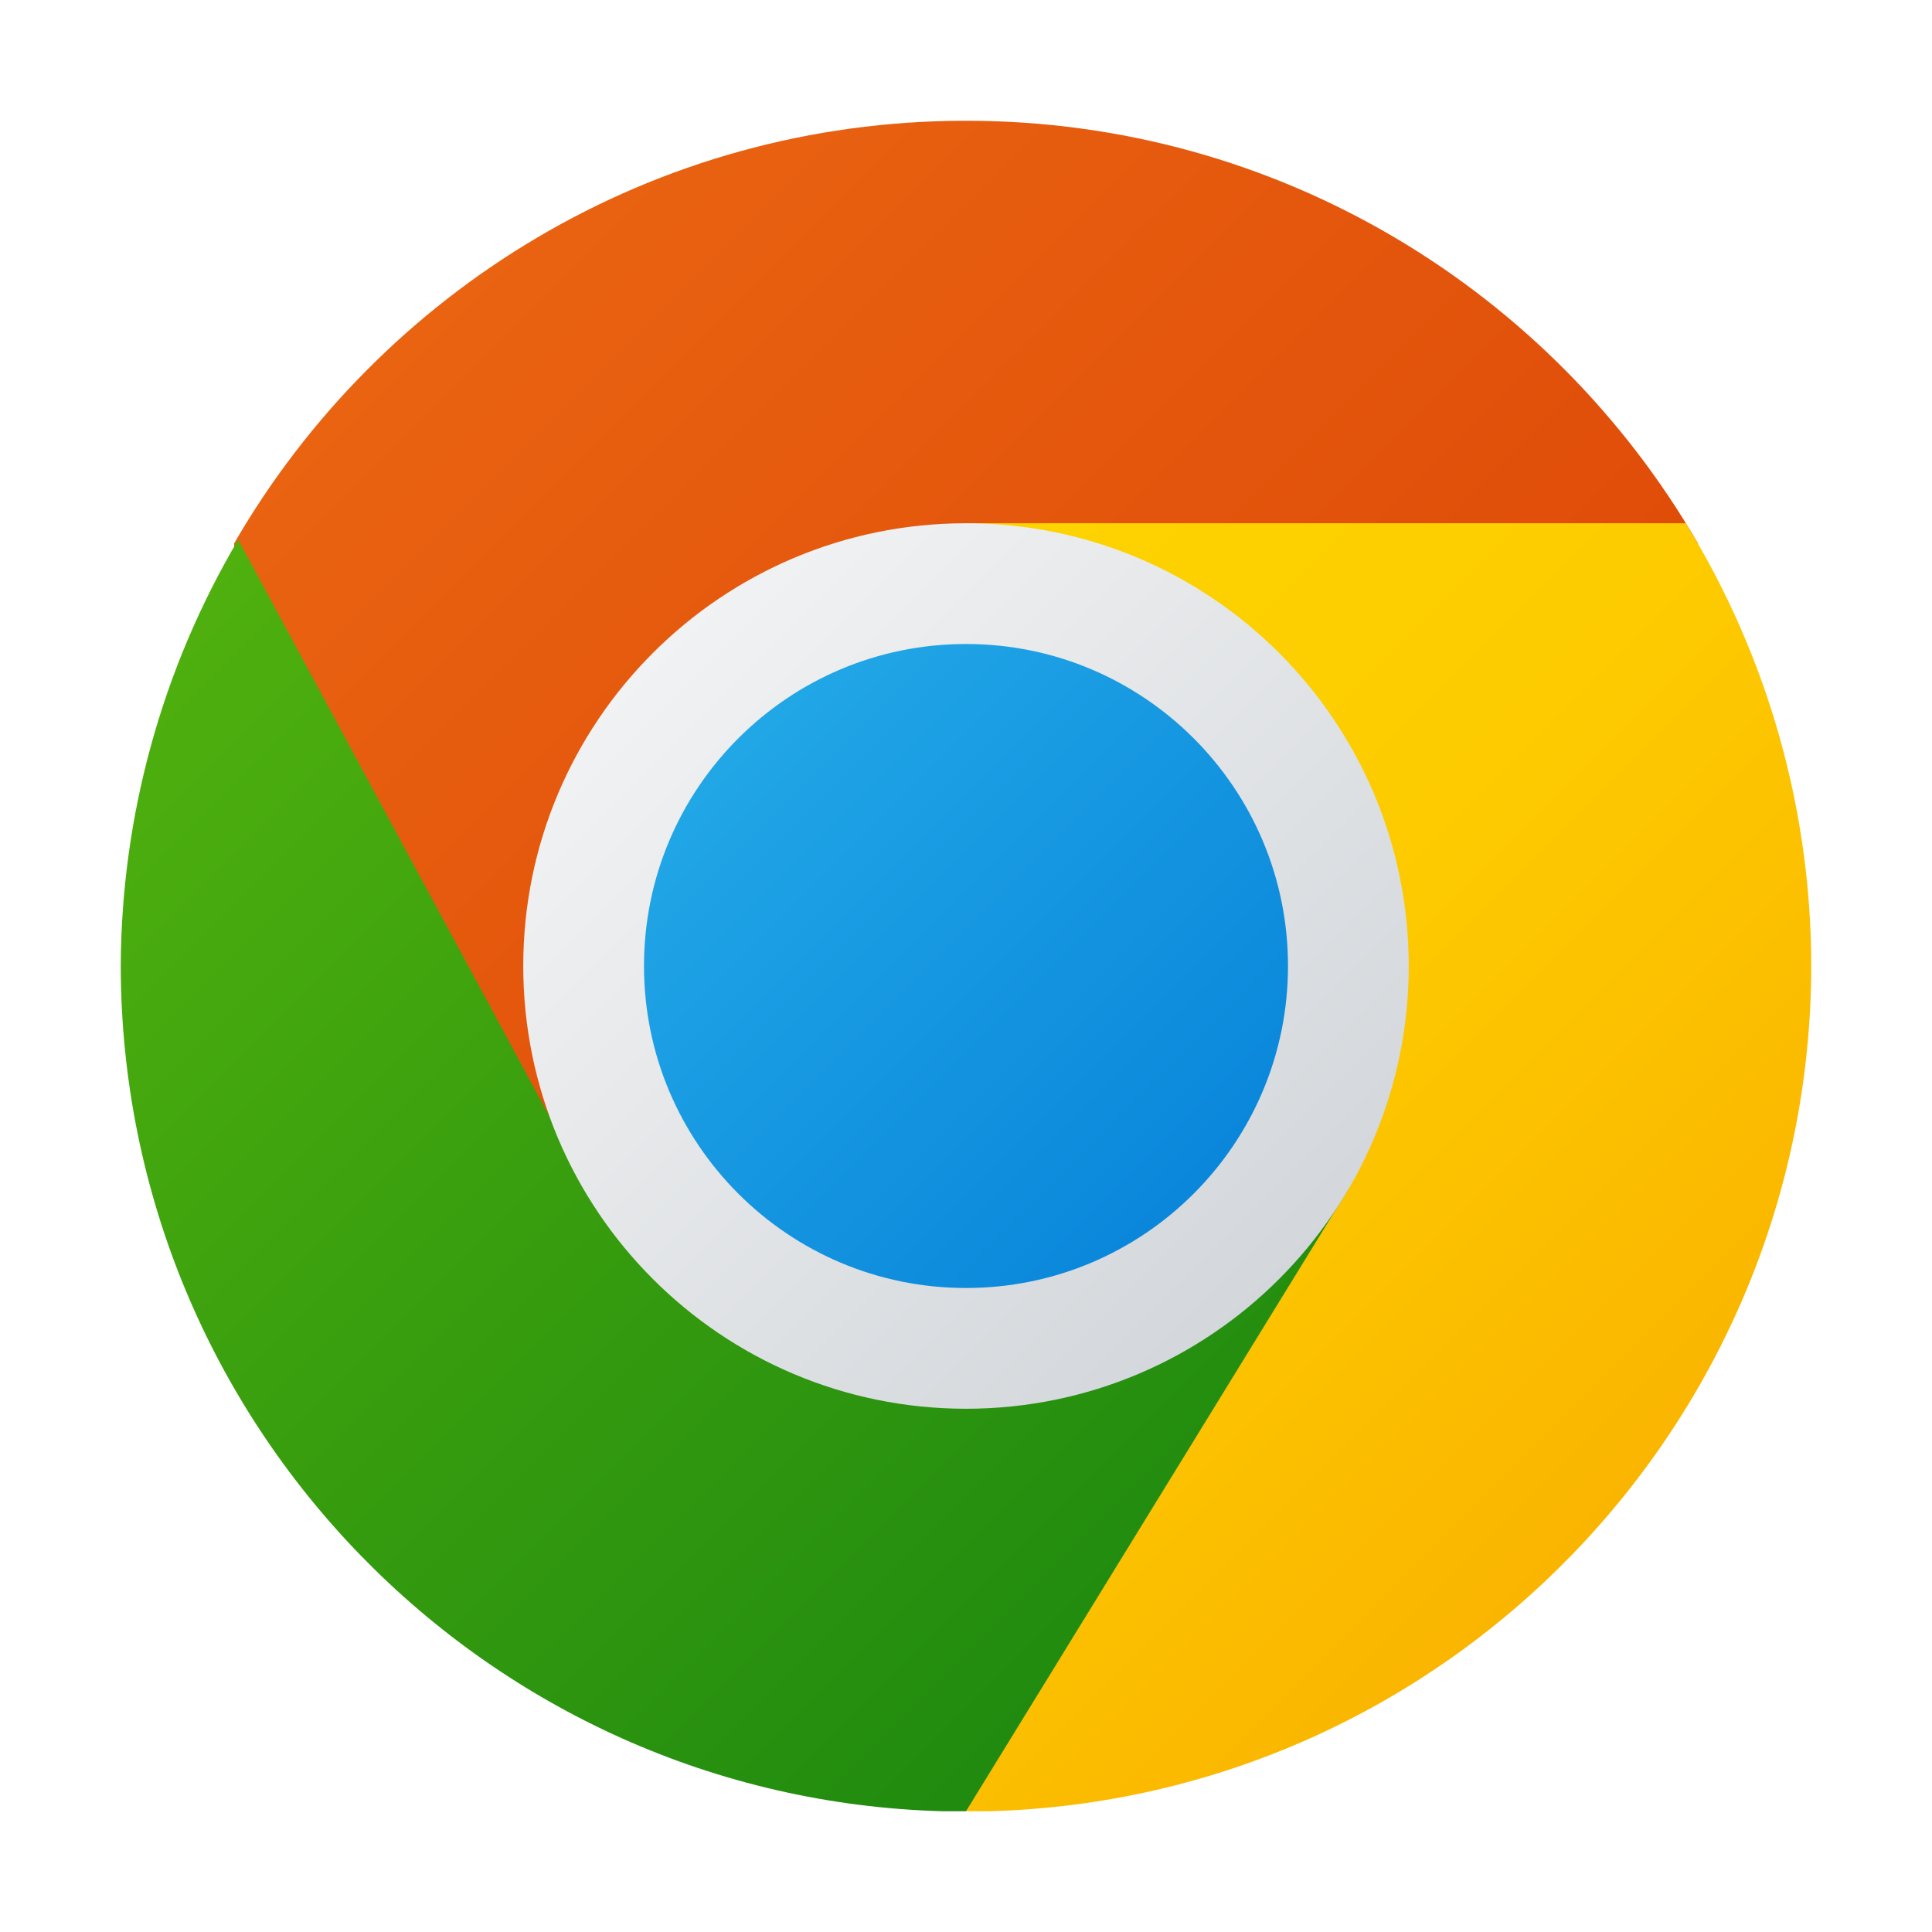
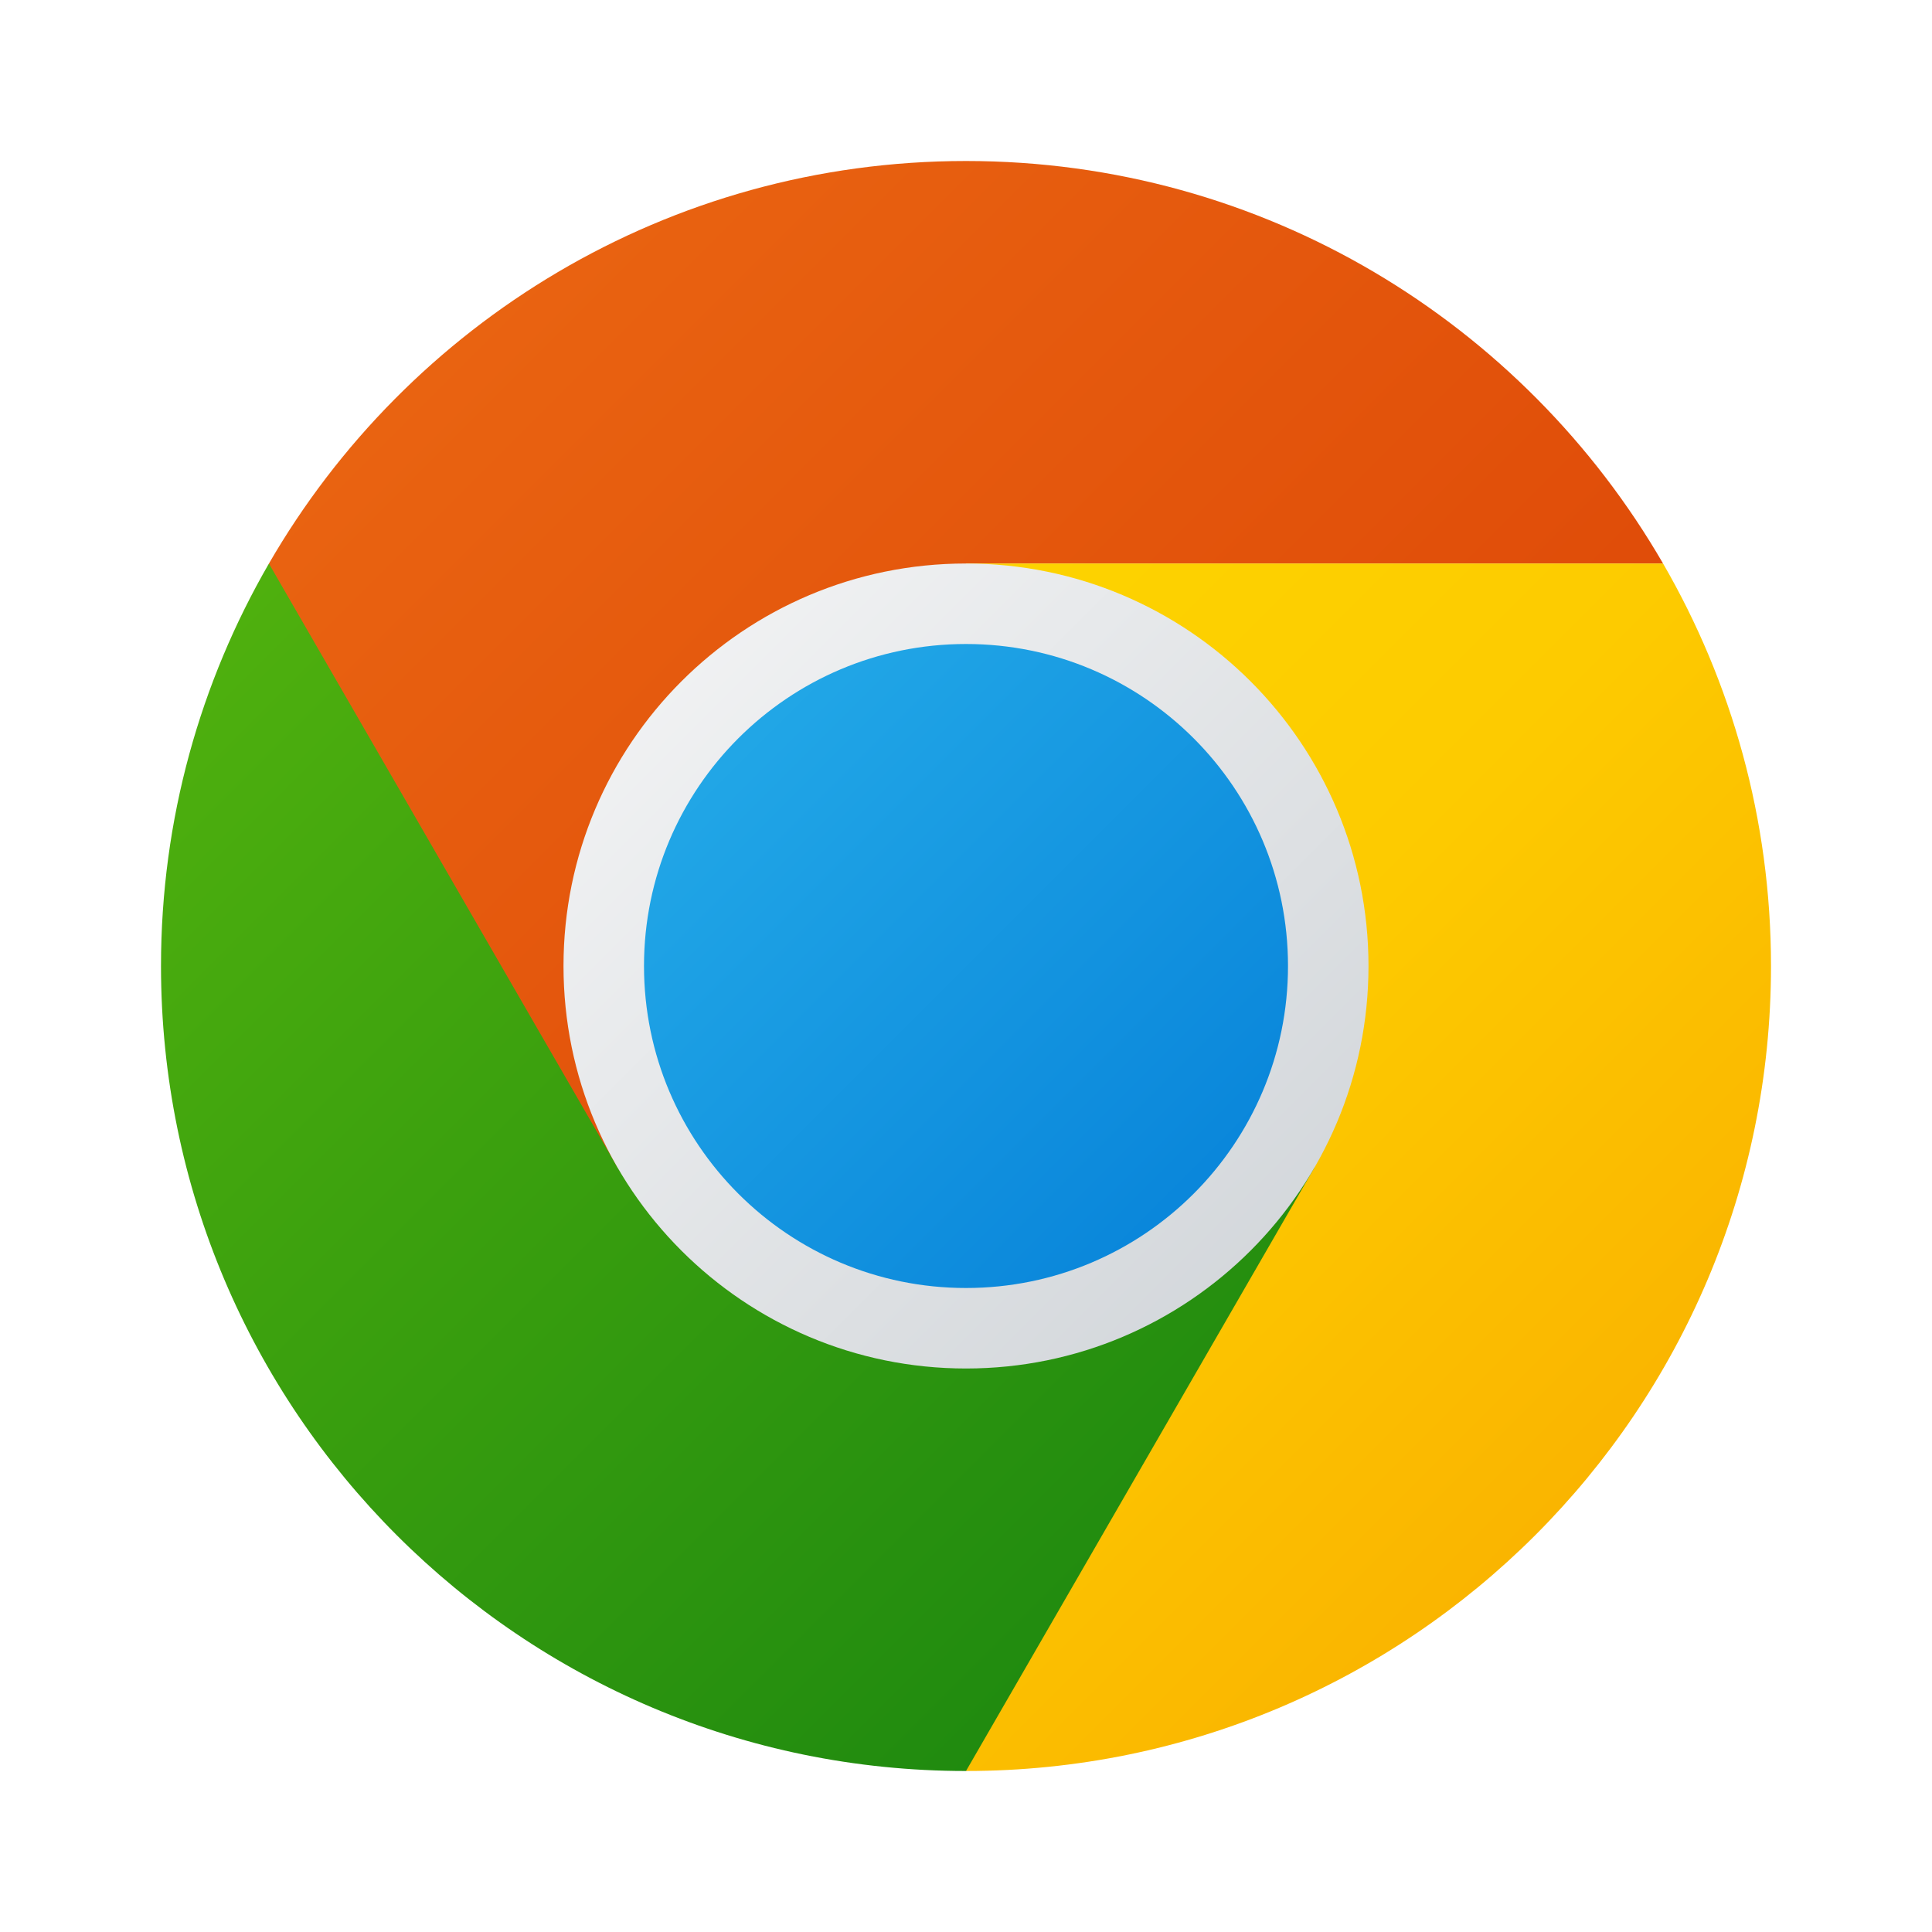
- <svg xmlns="http://www.w3.org/2000/svg" xmlns:xlink="http://www.w3.org/1999/xlink" width="48" height="48" viewBox="0 0 48 48" version="1.1" id="svg5">
-   <defs id="defs2">
-     <linearGradient xlink:href="#linearGradient1284" id="linearGradient12497" x1="3.178" y1="3.178" x2="9.522" y2="9.522" gradientUnits="userSpaceOnUse" gradientTransform="matrix(4.668828,0,0,4.668828,-5.647059,-5.647059)" />
-     <linearGradient xlink:href="#linearGradient1720" id="linearGradient13173" x1="3.178" y1="3.178" x2="9.522" y2="9.522" gradientUnits="userSpaceOnUse" gradientTransform="matrix(4.668828,0,0,4.668828,-5.647059,-5.647059)" />
+ <svg xmlns="http://www.w3.org/2000/svg" xmlns:xlink="http://www.w3.org/1999/xlink" width="48" height="48" viewBox="0 0 48 48" version="1.1" id="svg2112">
+   <defs id="defs2109">
+     <linearGradient xlink:href="#linearGradient1284" id="linearGradient12497" x1="3.178" y1="3.178" x2="9.522" y2="9.522" gradientUnits="userSpaceOnUse" gradientTransform="matrix(4.446503,0,0,4.446503,-4.235294,-4.235294)" />
+     <linearGradient xlink:href="#linearGradient1720" id="linearGradient13173" x1="3.178" y1="3.178" x2="9.522" y2="9.522" gradientUnits="userSpaceOnUse" gradientTransform="matrix(4.446503,0,0,4.446503,-4.235294,-4.235294)" />
    <linearGradient id="linearGradient1284">
      <stop style="stop-color:#e96311;stop-opacity:1;" offset="0" id="stop1280" />
      <stop style="stop-color:#da3f04;stop-opacity:1" offset="1" id="stop1282" />
    </linearGradient>
    <linearGradient id="linearGradient1720">
      <stop style="stop-color:#50b10e;stop-opacity:1;" offset="0" id="stop1716" />
      <stop style="stop-color:#18840f;stop-opacity:1;" offset="1" id="stop1718" />
    </linearGradient>
    <linearGradient id="linearGradient1777">
      <stop style="stop-color:#fedd00;stop-opacity:1;" offset="0" id="stop1773" />
      <stop style="stop-color:#fdcb00;stop-opacity:1" offset="0.635" id="stop1818" />
      <stop style="stop-color:#fab500;stop-opacity:1" offset="1" id="stop1775" />
    </linearGradient>
-     <linearGradient xlink:href="#linearGradient2216" id="linearGradient2210" x1="13.172" y1="13.172" x2="2.828" y2="2.828" gradientUnits="userSpaceOnUse" gradientTransform="matrix(2.75,0,0,2.75,2.000699,1.999998)" />
+     <linearGradient xlink:href="#linearGradient2216" id="linearGradient2210" x1="13.643" y1="13.643" x2="2.357" y2="2.357" gradientUnits="userSpaceOnUse" gradientTransform="matrix(2.5,0,0,2.5,4.000635,3.999998)" />
    <linearGradient id="linearGradient2216">
      <stop style="stop-color:#c7ccd1;stop-opacity:1;" offset="0" id="stop2212" />
      <stop style="stop-color:#fdfdfd;stop-opacity:1;" offset="1" id="stop2214" />
    </linearGradient>
-     <linearGradient xlink:href="#linearGradient2466" id="linearGradient1931" x1="5" y1="5" x2="11" y2="11" gradientUnits="userSpaceOnUse" gradientTransform="matrix(2.666667,0,0,2.666667,2.666672,2.666667)" />
+     <linearGradient xlink:href="#linearGradient2466" id="linearGradient1931" x1="5" y1="5" x2="11" y2="11" gradientUnits="userSpaceOnUse" gradientTransform="matrix(2.666667,0,0,2.666667,2.666669,2.666667)" />
    <linearGradient id="linearGradient2466">
      <stop style="stop-color:#26ade9;stop-opacity:1;" offset="0" id="stop2462" />
      <stop style="stop-color:#0580d8;stop-opacity:1;" offset="1" id="stop2464" />
    </linearGradient>
-     <linearGradient xlink:href="#linearGradient1777" id="linearGradient1473" x1="8.484" y1="8.485" x2="39.516" y2="39.516" gradientUnits="userSpaceOnUse" gradientTransform="matrix(0.9545455,0,0,0.9554785,1.090909,1.089043)" />
+     <linearGradient xlink:href="#linearGradient1777" id="linearGradient2936" x1="3.947" y1="3.947" x2="18.053" y2="18.053" gradientUnits="userSpaceOnUse" gradientTransform="matrix(2,0,0,2,2,2)" />
  </defs>
-   <path d="M 24,3 C 16.227,3 9.446,7.226 5.815,13.503 L 6.5,25.75 14.8,30 24,24 V 13.5 l 9.859,3.351 8.325,-3.351 C 38.552,7.225 31.772,3 24,3 Z" style="fill:url(#linearGradient12497);fill-opacity:1;stroke-width:0.082" id="path1309" />
-   <path id="path1449" style="fill:url(#linearGradient13173);fill-opacity:1;stroke-width:0.082" d="M 5.918,13.408 C 4.023,16.617 3.016,20.273 3,24 3.018,35.361 12.067,44.688 23.424,45 H 24 L 31,39 33.496,29.551 24,24 15.182,30.574 Z" />
-   <path id="path1829" style="fill:url(#linearGradient1473);fill-opacity:1;stroke-width:0.082" d="M 24,13 V 24 L 33.496,29.551 24,45 h 0.576 C 35.933,44.688 44.982,35.361 45,24 44.998,20.116 43.919,16.308 41.883,13 Z" />
-   <ellipse style="fill:url(#linearGradient2210);fill-opacity:1;stroke-width:2.75;stroke-linecap:round;stroke-linejoin:round" id="path2202" cx="24" cy="24" rx="11" ry="11" />
+   <path d="M 24,4 C 16.597,4 10.139,8.025 6.681,14.002 l 0.652,11.664 8.006,3.333 8.66,-5 V 14 H 41.318 C 37.859,8.024 31.402,4 24,4 Z" style="fill:url(#linearGradient12497);fill-opacity:1;stroke-width:0.078" id="path1309" />
+   <path d="m 4,24 c 0,11.046 8.954,20 20,20 L 32.772,39.311 32.66,29 24,24 15.34,29 6.681,14.002 C 4.979,16.944 4,20.356 4,24" style="fill:url(#linearGradient13173);fill-opacity:1;stroke-width:0.078" id="path1449" />
+   <path d="M 24,24 32.661,29 24,44 C 35.046,44 44,35.046 44,24 44,20.356 43.021,16.943 41.318,14 H 24 Z" style="fill:url(#linearGradient2936);fill-opacity:1;stroke-width:0.078" id="path1829" />
+   <ellipse style="fill:url(#linearGradient2210);fill-opacity:1;stroke-width:2.5;stroke-linecap:round;stroke-linejoin:round" id="path2202" cx="24" cy="24" rx="10" ry="10" />
  <circle style="fill:url(#linearGradient1931);fill-opacity:1;stroke-width:2.667;stroke-linecap:round;stroke-linejoin:round" id="path1722" cx="24" cy="24" r="8" />
</svg>
